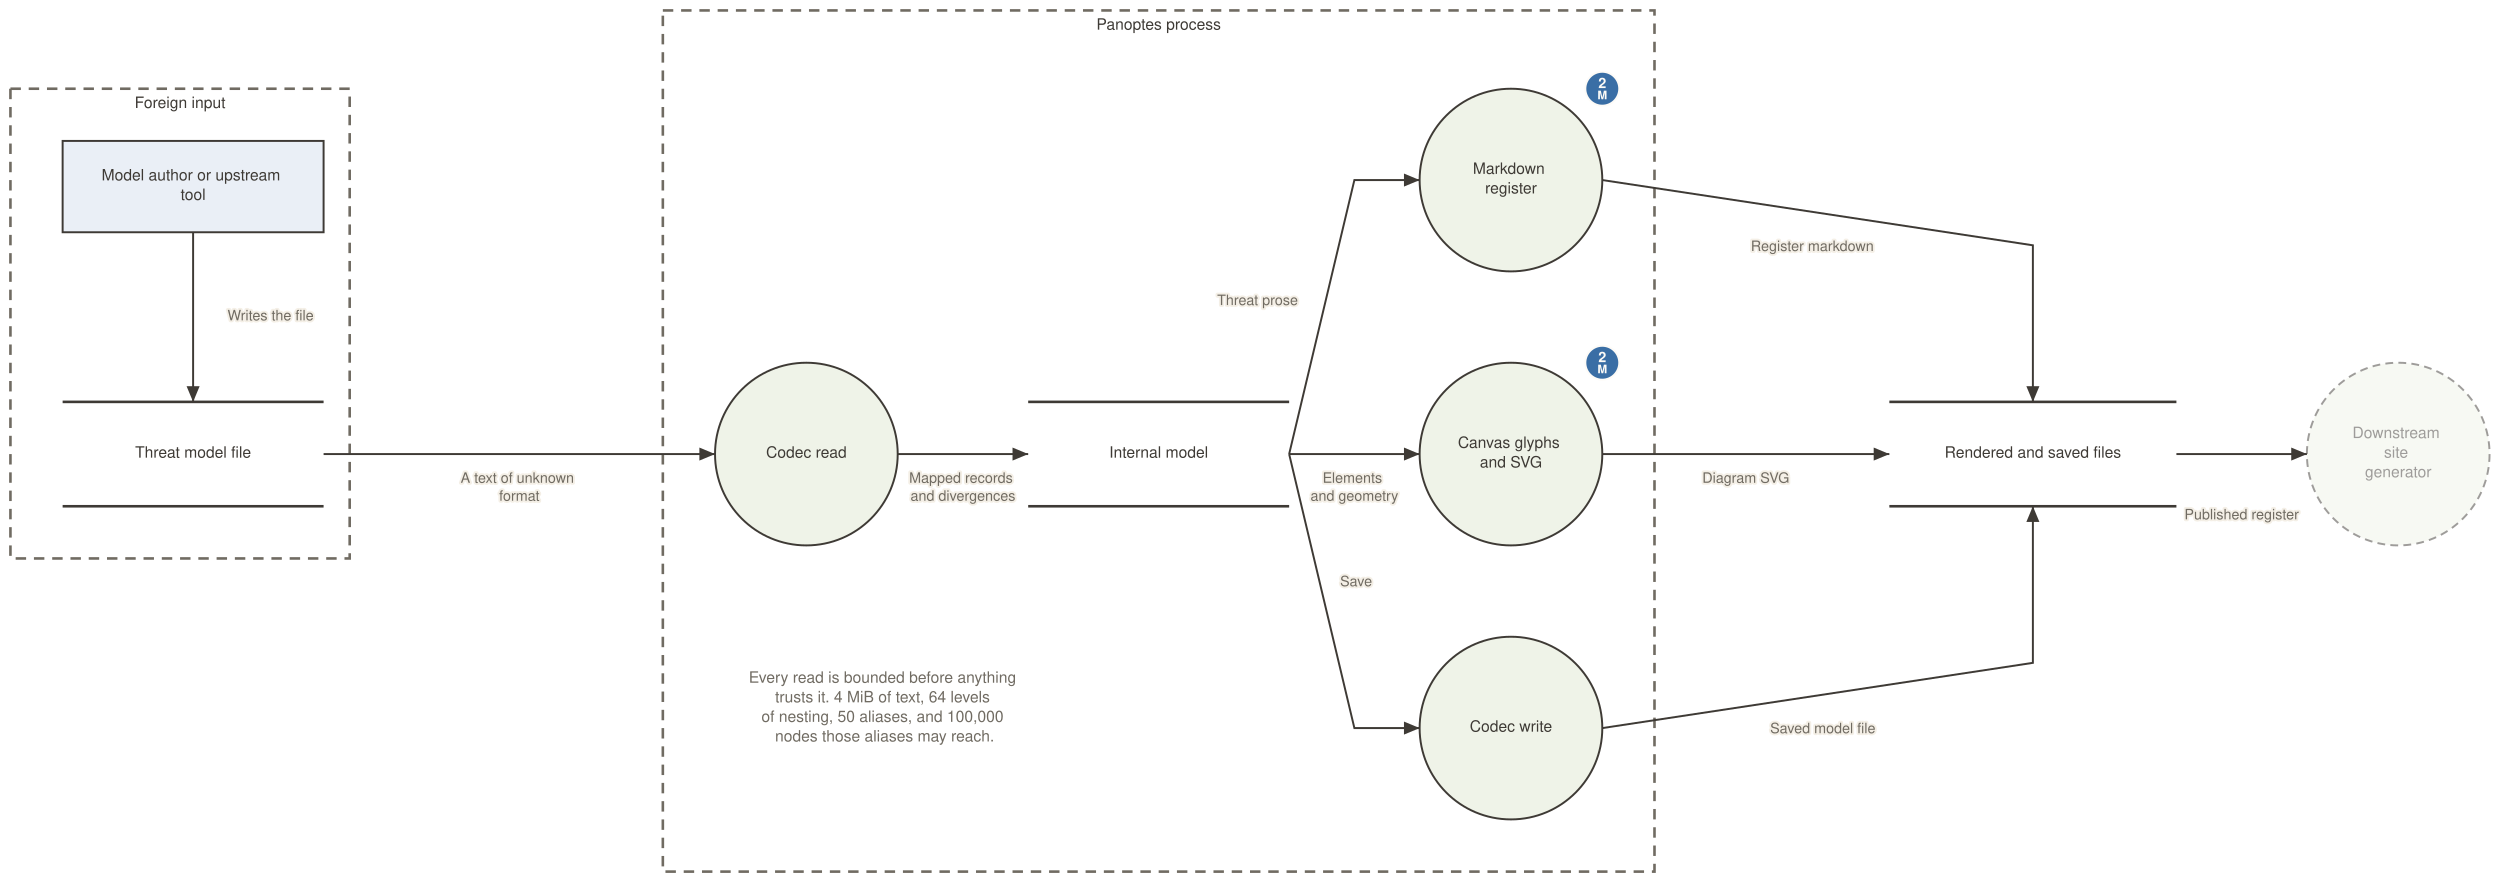
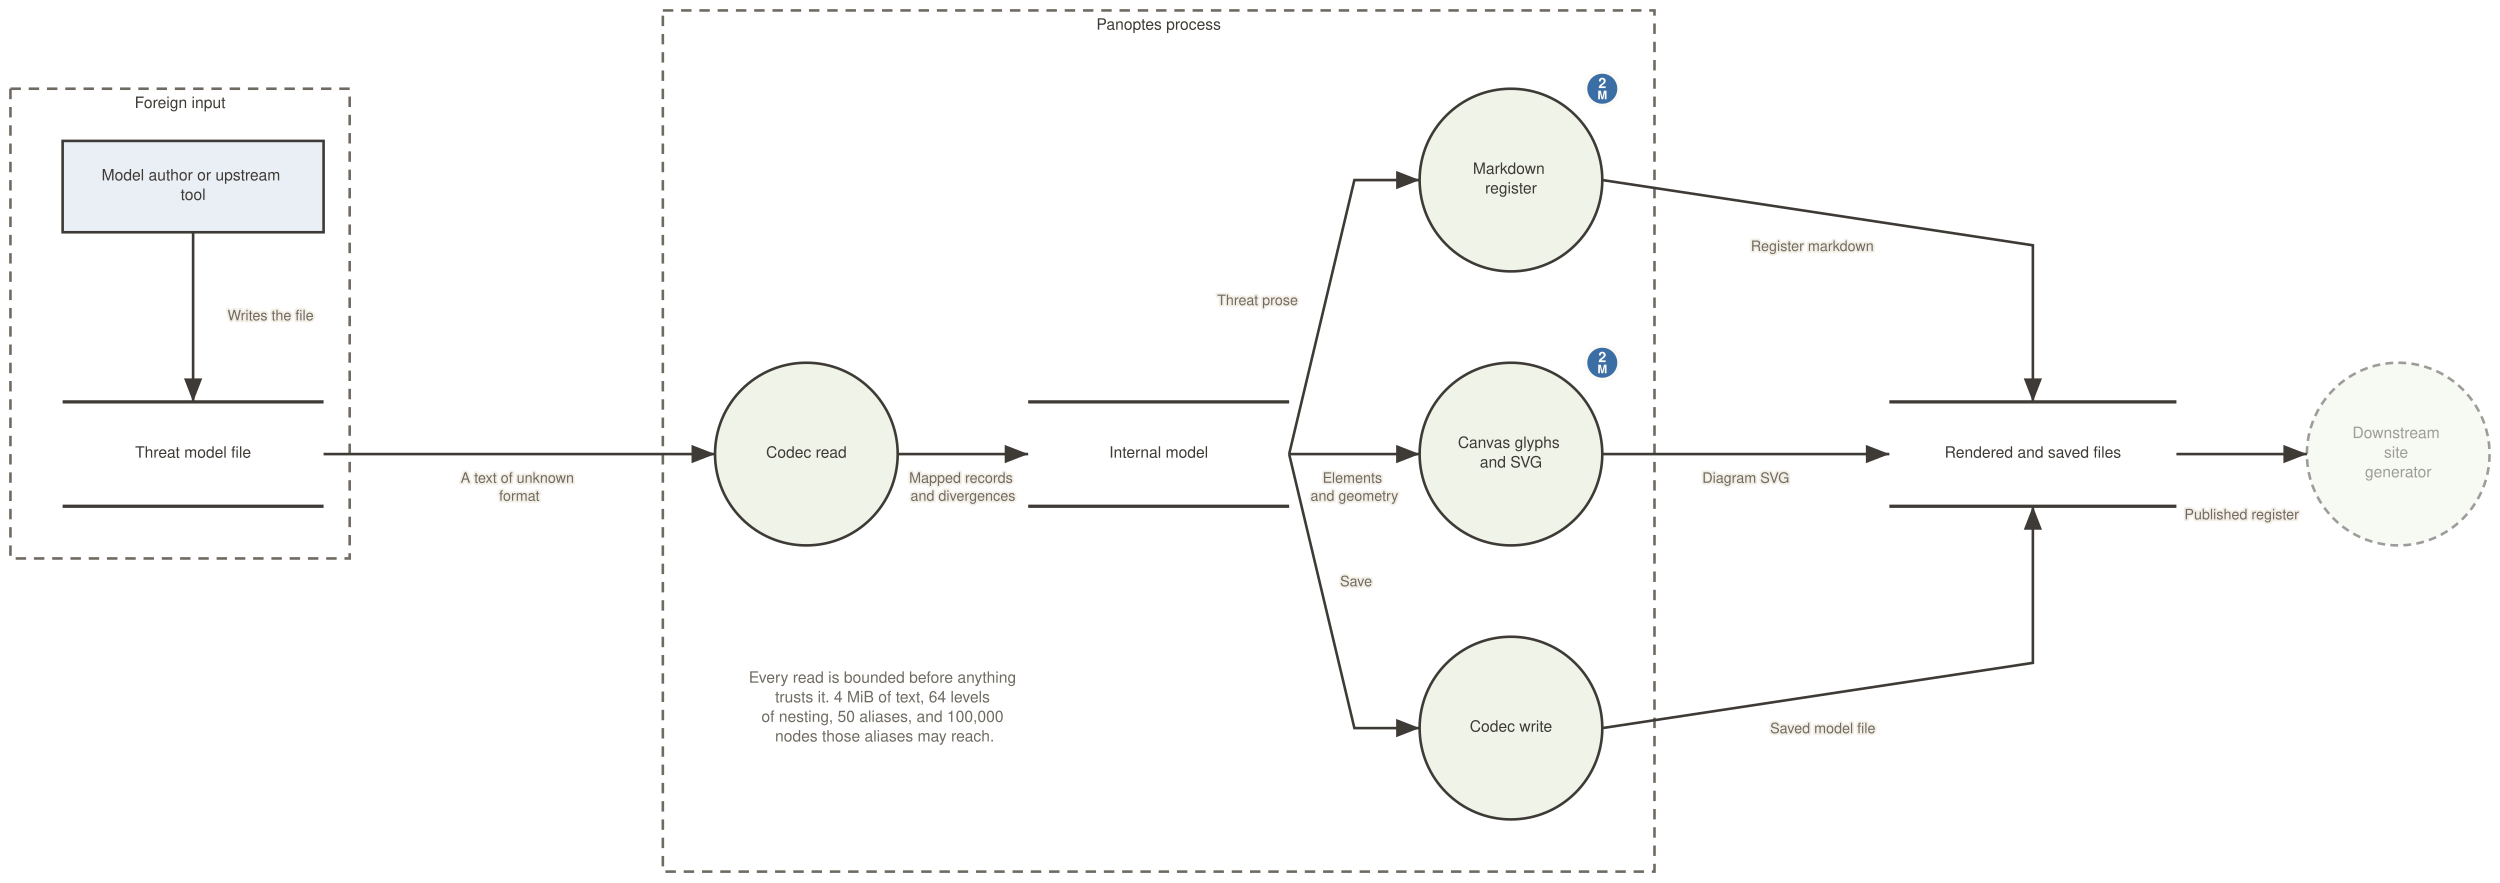
<svg xmlns="http://www.w3.org/2000/svg" viewBox="-8 -8 1916 676" width="1916" height="676">
  <style>.pn-element {
  font-family: 'Helvetica Neue', Helvetica, Arial, sans-serif;
}
.pn-shape {
  fill: #FAF8F5;
  stroke: #3E3A35;
-   stroke-width: 1.5;
+   stroke-width: 2;
}
.pn-actor {
  fill: #EAEFF6;
}
.pn-process {
  fill: #EFF3E8;
}
.pn-store {
  fill: none;
-   stroke-width: 2;
+   stroke-width: 2.5;
}
.pn-boundary-box,
.pn-boundary-curve {
  fill: none;
  stroke: #706B62;
  stroke-width: 2;
  stroke-dasharray: 8 6;
}
.pn-out-of-scope {
  opacity: 0.5;
}
.pn-out-of-scope .pn-shape {
  stroke-dasharray: 6 4;
}
.pn-label {
  fill: #3E3A35;
  font-size: 12px;
  font-weight: 500;
  text-anchor: middle;
  dominant-baseline: central;
}
.pn-note {
  fill: #706B62;
  font-size: 12px;
  text-anchor: middle;
  dominant-baseline: central;
}
.pn-flow {
  fill: none;
}
.pn-flow-arrow {
  fill: #3E3A35;
  stroke: none;
}
.pn-flow-label {
  fill: #706B62;
  font-size: 11px;
  text-anchor: middle;
  dominant-baseline: central;
  paint-order: stroke;
  stroke: #F4EFE6;
  stroke-width: 3;
  stroke-linejoin: round;
}
.pn-badge {
  stroke: #FDFBF7;
-   stroke-width: 1.5;
+   stroke-width: 3;
}
.pn-badge-count {
  fill: #FDFBF7;
  stroke: none;
  font-weight: 600;
  text-anchor: middle;
  dominant-baseline: central;
}
.pn-badge-primary .pn-badge-count {
  font-size: 11px;
}
.pn-badge-secondary .pn-badge-count {
  font-size: 9px;
}
.pn-badge-mark {
  fill: #FDFBF7;
  stroke: none;
  font-size: 9px;
  font-weight: 700;
  text-anchor: middle;
  dominant-baseline: central;
}
.pn-tone-critical {
  fill: #BA2D0B;
}
.pn-tone-high {
  fill: #A45611;
}
.pn-tone-medium {
  fill: #3A6EA5;
}
.pn-tone-low {
  fill: #4A5D23;
}
.pn-tone-neutral {
  fill: #757069;
}
</style>
  <g transform="translate(0, 60)">
    <g class="pn-element">
      <rect class="pn-shape pn-boundary-box" width="260" height="360" />
      <text class="pn-label" x="130" y="12">
        <tspan x="130" dy="0">Foreign input</tspan>
      </text>
    </g>
  </g>
  <g transform="translate(500, 0)">
    <g class="pn-element">
      <rect class="pn-shape pn-boundary-box" width="760" height="660" />
      <text class="pn-label" x="380" y="12">
        <tspan x="380" dy="0">Panoptes process</tspan>
      </text>
    </g>
  </g>
  <g transform="translate(40, 100)">
    <g class="pn-element">
      <rect class="pn-shape pn-actor" width="200" height="70" />
      <text class="pn-label" x="100" y="27.5">
        <tspan x="100" dy="0">Model author or upstream</tspan>
        <tspan x="100" dy="15">tool</tspan>
      </text>
    </g>
  </g>
  <g transform="translate(40, 300)">
    <g class="pn-element">
      <line class="pn-shape pn-store" x1="0" y1="0" x2="200" y2="0" />
      <line class="pn-shape pn-store" x1="0" y1="80" x2="200" y2="80" />
      <text class="pn-label" x="100" y="40">
        <tspan x="100" dy="0">Threat model file</tspan>
      </text>
    </g>
  </g>
  <g transform="translate(540, 270)">
    <g class="pn-element">
      <circle class="pn-shape pn-process" cx="70" cy="70" r="70" />
      <text class="pn-label" x="70" y="70">
        <tspan x="70" dy="0">Codec read</tspan>
      </text>
    </g>
  </g>
  <g transform="translate(780, 300)">
    <g class="pn-element">
      <line class="pn-shape pn-store" x1="0" y1="0" x2="200" y2="0" />
      <line class="pn-shape pn-store" x1="0" y1="80" x2="200" y2="80" />
      <text class="pn-label" x="100" y="40">
        <tspan x="100" dy="0">Internal model</tspan>
      </text>
    </g>
  </g>
  <g transform="translate(1080, 60)">
    <g class="pn-element">
      <circle class="pn-shape pn-process" cx="70" cy="70" r="70" />
      <text class="pn-label" x="70" y="62.5">
        <tspan x="70" dy="0">Markdown</tspan>
        <tspan x="70" dy="15">register</tspan>
      </text>
      <g class="pn-badge" transform="translate(140, 0)">
        <g class="pn-badge-primary">
          <circle class="pn-tone-medium" r="13" />
          <text class="pn-badge-count" y="-3">2</text>
          <text class="pn-badge-mark" y="6">M</text>
        </g>
      </g>
    </g>
  </g>
  <g transform="translate(1080, 270)">
    <g class="pn-element">
      <circle class="pn-shape pn-process" cx="70" cy="70" r="70" />
      <text class="pn-label" x="70" y="62.5">
        <tspan x="70" dy="0">Canvas glyphs</tspan>
        <tspan x="70" dy="15">and SVG</tspan>
      </text>
      <g class="pn-badge" transform="translate(140, 0)">
        <g class="pn-badge-primary">
          <circle class="pn-tone-medium" r="13" />
          <text class="pn-badge-count" y="-3">2</text>
          <text class="pn-badge-mark" y="6">M</text>
        </g>
      </g>
    </g>
  </g>
  <g transform="translate(1080, 480)">
    <g class="pn-element">
      <circle class="pn-shape pn-process" cx="70" cy="70" r="70" />
      <text class="pn-label" x="70" y="70">
        <tspan x="70" dy="0">Codec write</tspan>
      </text>
    </g>
  </g>
  <g transform="translate(1440, 300)">
    <g class="pn-element">
      <line class="pn-shape pn-store" x1="0" y1="0" x2="220" y2="0" />
      <line class="pn-shape pn-store" x1="0" y1="80" x2="220" y2="80" />
      <text class="pn-label" x="110" y="40">
        <tspan x="110" dy="0">Rendered and saved files</tspan>
      </text>
    </g>
  </g>
  <g transform="translate(1760, 270)">
    <g class="pn-element pn-out-of-scope">
      <circle class="pn-shape pn-process" cx="70" cy="70" r="70" />
      <text class="pn-label" x="70" y="55">
        <tspan x="70" dy="0">Downstream</tspan>
        <tspan x="70" dy="15">site</tspan>
        <tspan x="70" dy="15">generator</tspan>
      </text>
    </g>
  </g>
  <g transform="translate(540, 470)">
    <g class="pn-element">
      <text class="pn-note" x="130" y="42.5">
        <tspan x="130" dy="0">Every read is bounded before anything</tspan>
        <tspan x="130" dy="15">trusts it. 4 MiB of text, 64 levels</tspan>
        <tspan x="130" dy="15">of nesting, 50 aliases, and 100,000</tspan>
        <tspan x="130" dy="15">nodes those aliases may reach.</tspan>
      </text>
    </g>
  </g>
  <g class="pn-element">
    <path class="pn-shape pn-flow" d="M 140 170 L 140 300" />
-     <path class="pn-flow-arrow" d="M 140 300 L 135 288 L 145 288 Z" />
+     <path class="pn-flow-arrow" d="M 140 300 L 133 282 L 147 282 Z" />
    <text class="pn-flow-label" x="199.375" y="235">
      <tspan x="199.375" dy="0">Writes the file</tspan>
    </text>
  </g>
  <g class="pn-element">
    <path class="pn-shape pn-flow" d="M 240 340 L 540 340" />
-     <path class="pn-flow-arrow" d="M 540 340 L 528 345 L 528 335 Z" />
+     <path class="pn-flow-arrow" d="M 540 340 L 522 347 L 522 333 Z" />
    <text class="pn-flow-label" x="390" y="359.5">
      <tspan x="390" dy="0">A text of unknown</tspan>
      <tspan x="390" dy="13.75">format</tspan>
    </text>
  </g>
  <g class="pn-element">
    <path class="pn-shape pn-flow" d="M 680 340 L 780 340" />
-     <path class="pn-flow-arrow" d="M 780 340 L 768 345 L 768 335 Z" />
+     <path class="pn-flow-arrow" d="M 780 340 L 762 347 L 762 333 Z" />
    <text class="pn-flow-label" x="730" y="359.5">
      <tspan x="730" dy="0">Mapped records</tspan>
      <tspan x="730" dy="13.75">and divergences</tspan>
    </text>
  </g>
  <g class="pn-element">
    <path class="pn-shape pn-flow" d="M 980 340 L 1030 130 L 1080 130" />
-     <path class="pn-flow-arrow" d="M 1080 130 L 1068 135 L 1068 125 Z" />
+     <path class="pn-flow-arrow" d="M 1080 130 L 1062 137 L 1062 123 Z" />
    <text class="pn-flow-label" x="955.789" y="223.283">
      <tspan x="955.789" dy="0">Threat prose</tspan>
    </text>
  </g>
  <g class="pn-element">
    <path class="pn-shape pn-flow" d="M 980 340 L 1080 340" />
-     <path class="pn-flow-arrow" d="M 1080 340 L 1068 345 L 1068 335 Z" />
+     <path class="pn-flow-arrow" d="M 1080 340 L 1062 347 L 1062 333 Z" />
    <text class="pn-flow-label" x="1030" y="359.5">
      <tspan x="1030" dy="0">Elements</tspan>
      <tspan x="1030" dy="13.75">and geometry</tspan>
    </text>
  </g>
  <g class="pn-element">
    <path class="pn-shape pn-flow" d="M 980 340 L 1030 550 L 1080 550" />
-     <path class="pn-flow-arrow" d="M 1080 550 L 1068 555 L 1068 545 Z" />
+     <path class="pn-flow-arrow" d="M 1080 550 L 1062 557 L 1062 543 Z" />
    <text class="pn-flow-label" x="1031.309" y="438.736">
      <tspan x="1031.309" dy="0">Save</tspan>
    </text>
  </g>
  <g class="pn-element">
    <path class="pn-shape pn-flow" d="M 1220 130 L 1550 180 L 1550 300" />
-     <path class="pn-flow-arrow" d="M 1550 300 L 1545 288 L 1555 288 Z" />
+     <path class="pn-flow-arrow" d="M 1550 300 L 1543 282 L 1557 282 Z" />
    <text class="pn-flow-label" x="1380.934" y="181.835">
      <tspan x="1380.934" dy="0">Register markdown</tspan>
    </text>
  </g>
  <g class="pn-element">
    <path class="pn-shape pn-flow" d="M 1220 340 L 1440 340" />
-     <path class="pn-flow-arrow" d="M 1440 340 L 1428 345 L 1428 335 Z" />
+     <path class="pn-flow-arrow" d="M 1440 340 L 1422 347 L 1422 333 Z" />
    <text class="pn-flow-label" x="1330" y="359.5">
      <tspan x="1330" dy="0">Diagram SVG</tspan>
    </text>
  </g>
  <g class="pn-element">
    <path class="pn-shape pn-flow" d="M 1220 550 L 1550 500 L 1550 380" />
-     <path class="pn-flow-arrow" d="M 1550 380 L 1555 392 L 1545 392 Z" />
+     <path class="pn-flow-arrow" d="M 1550 380 L 1557 398 L 1543 398 Z" />
    <text class="pn-flow-label" x="1388.998" y="551.387">
      <tspan x="1388.998" dy="0">Saved model file</tspan>
    </text>
  </g>
  <g class="pn-element">
    <path class="pn-shape pn-flow" d="M 1660 340 L 1760 340" />
-     <path class="pn-flow-arrow" d="M 1760 340 L 1748 345 L 1748 335 Z" />
+     <path class="pn-flow-arrow" d="M 1760 340 L 1742 347 L 1742 333 Z" />
    <text class="pn-flow-label" x="1710" y="387.5">
      <tspan x="1710" dy="0">Published register</tspan>
    </text>
  </g>
</svg>
